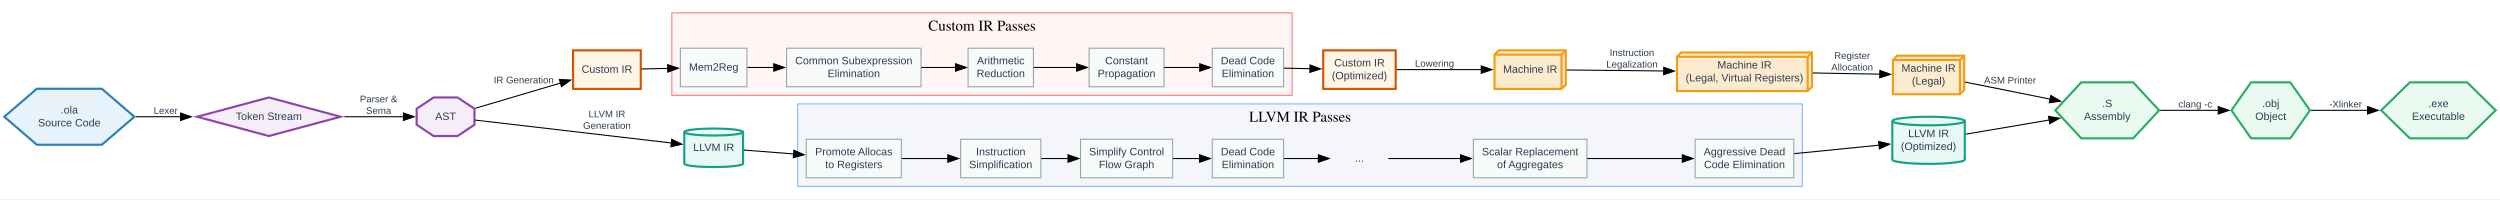
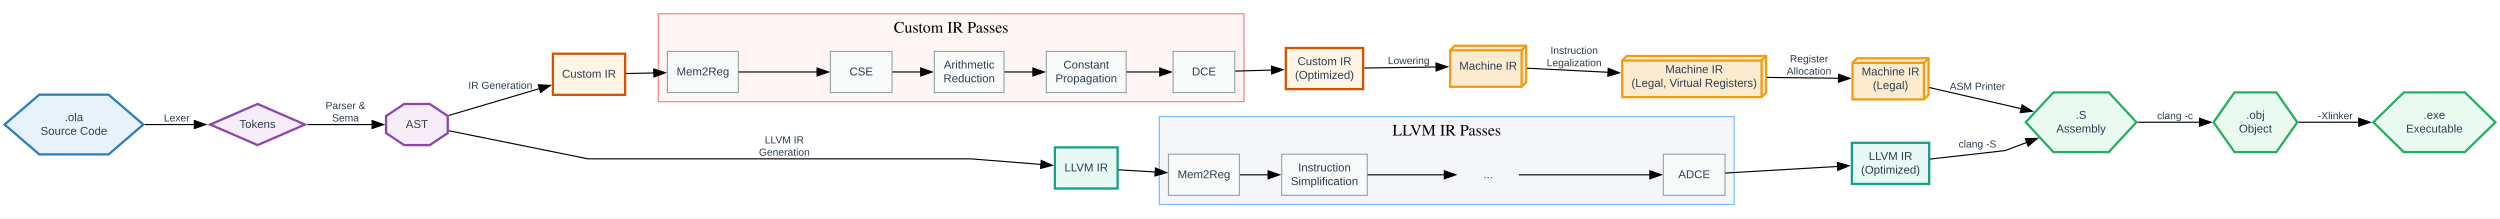
- <svg xmlns="http://www.w3.org/2000/svg" width="2334pt" height="186pt" viewBox="0.00 0.00 2334.12 186.00">
-   <g id="graph0" class="graph" transform="scale(1 1) rotate(0) translate(4 182)">
-     <polygon fill="white" stroke="none" points="-4,4 -4,-182 2330.12,-182 2330.12,4 -4,4" />
+ <svg xmlns="http://www.w3.org/2000/svg" width="2188pt" height="191pt" viewBox="0.00 0.00 2188.44 191.00">
+   <g id="graph0" class="graph" transform="scale(1 1) rotate(0) translate(4 187)">
+     <polygon fill="white" stroke="none" points="-4,4 -4,-187 2184.44,-187 2184.44,4 -4,4" />
    <g id="clust1" class="cluster">
-       <polygon fill="#fff5f5" stroke="#ff7675" points="623.26,-93 623.26,-170 1202.41,-170 1202.41,-93 623.26,-93" />
-       <text text-anchor="middle" x="912.83" y="-153.4" font-family="Times,serif" font-size="14.00">Custom IR Passes</text>
+       <polygon fill="#fff5f5" stroke="#ff7675" points="572.22,-98 572.22,-175 1084.9,-175 1084.9,-98 572.22,-98" />
+       <text text-anchor="middle" x="828.56" y="-158.4" font-family="Times,serif" font-size="14.00">Custom IR Passes</text>
    </g>
    <g id="clust2" class="cluster">
-       <polygon fill="#f5f6fa" stroke="#74b9ff" points="740.73,-8 740.73,-85 1678.78,-85 1678.78,-8 740.73,-8" />
-       <text text-anchor="middle" x="1209.76" y="-68.4" font-family="Times,serif" font-size="14.00">LLVM IR Passes</text>
+       <polygon fill="#f5f6fa" stroke="#74b9ff" points="1010.84,-8 1010.84,-85 1514.03,-85 1514.03,-8 1010.84,-8" />
+       <text text-anchor="middle" x="1262.44" y="-68.4" font-family="Times,serif" font-size="14.00">LLVM IR Passes</text>
    </g>
    <g id="node1" class="node">
-       <polygon fill="#e7f2fa" stroke="#2980b9" stroke-width="2" points="121.44,-73 91.08,-99.13 30.36,-99.13 0,-73 30.36,-46.87 91.08,-46.87 121.44,-73" />
-       <text text-anchor="middle" x="60.72" y="-76" font-family="Arial" font-size="10.00" fill="#2c3e50">.ola</text>
-       <text text-anchor="middle" x="60.72" y="-64" font-family="Arial" font-size="10.00" fill="#2c3e50">Source Code</text>
+       <polygon fill="#e7f2fa" stroke="#2980b9" stroke-width="2" points="121.44,-78 91.08,-104.13 30.36,-104.13 0,-78 30.36,-51.87 91.08,-51.87 121.44,-78" />
+       <text text-anchor="middle" x="60.72" y="-81" font-family="Arial" font-size="10.00" fill="#2c3e50">.ola</text>
+       <text text-anchor="middle" x="60.72" y="-69" font-family="Arial" font-size="10.00" fill="#2c3e50">Source Code</text>
    </g>
    <g id="node2" class="node">
-       <polygon fill="#f5eef8" stroke="#8e44ad" stroke-width="2" points="246.97,-91 179.96,-73 246.97,-55 313.99,-73 246.97,-91" />
-       <text text-anchor="middle" x="246.97" y="-70" font-family="Arial" font-size="10.00" fill="#2c3e50">Token Stream</text>
+       <polygon fill="#f5eef8" stroke="#8e44ad" stroke-width="2" points="221.45,-96 179.96,-78 221.45,-60 262.95,-78 221.45,-96" />
+       <text text-anchor="middle" x="221.45" y="-75" font-family="Arial" font-size="10.00" fill="#2c3e50">Tokens</text>
+     </g>
+     <g id="edge8" class="edge">
+       <path fill="none" stroke="black" d="M122.64,-78C136.98,-78 152.18,-78 166.2,-78" />
+       <polygon fill="black" stroke="black" points="166.15,-81.5 176.15,-78 166.15,-74.5 166.15,-81.5" />
+       <text text-anchor="middle" x="150.7" y="-80.7" font-family="Arial" font-size="9.00" fill="#2c3e50">Lexer</text>
+     </g>
+     <g id="node3" class="node">
+       <polygon fill="#f5eef8" stroke="#8e44ad" stroke-width="2" points="387.96,-70.54 387.96,-85.46 372.14,-96 349.77,-96 333.96,-85.46 333.96,-70.54 349.77,-60 372.14,-60 387.96,-70.54" />
+       <text text-anchor="middle" x="360.96" y="-75" font-family="Arial" font-size="10.00" fill="#2c3e50">AST</text>
+     </g>
+     <g id="edge9" class="edge">
+       <path fill="none" stroke="black" d="M265.21,-78C283.36,-78 304.34,-78 321.94,-78" />
+       <polygon fill="black" stroke="black" points="321.72,-81.5 331.72,-78 321.72,-74.5 321.72,-81.5" />
+       <text text-anchor="middle" x="298.45" y="-91.5" font-family="Arial" font-size="9.00" fill="#2c3e50">Parser &amp;</text>
+       <text text-anchor="middle" x="298.45" y="-80.7" font-family="Arial" font-size="9.00" fill="#2c3e50">Sema</text>
+     </g>
+     <g id="node4" class="node">
+       <polygon fill="#fef5e7" stroke="#d35400" stroke-width="2" points="543.22,-140 479.99,-140 479.99,-104 543.22,-104 543.22,-140" />
+       <text text-anchor="middle" x="511.6" y="-119" font-family="Arial" font-size="10.00" fill="#2c3e50">Custom IR</text>
+     </g>
+     <g id="edge10" class="edge">
+       <path fill="none" stroke="black" d="M388.88,-85.97C411.03,-92.53 442.83,-101.94 468.37,-109.5" />
+       <polygon fill="black" stroke="black" points="467.22,-112.81 477.8,-112.29 469.2,-106.1 467.22,-112.81" />
+       <text text-anchor="middle" x="433.97" y="-109.21" font-family="Arial" font-size="9.00" fill="#2c3e50">IR Generation</text>
+     </g>
+     <g id="node6" class="node">
+       <polygon fill="#e8f8f5" stroke="#16a085" stroke-width="2" points="974.32,-58 919.42,-58 919.42,-22 974.32,-22 974.32,-58" />
+       <text text-anchor="middle" x="946.87" y="-37" font-family="Arial" font-size="10.00" fill="#2c3e50">LLVM IR</text>
    </g>
    <g id="edge11" class="edge">
-       <path fill="none" stroke="black" d="M122.82,-73C136.29,-73 150.77,-73 164.89,-73" />
-       <polygon fill="black" stroke="black" points="164.6,-76.5 174.6,-73 164.6,-69.5 164.6,-76.5" />
-       <text text-anchor="middle" x="150.7" y="-75.7" font-family="Arial" font-size="9.00" fill="#2c3e50">Lexer</text>
-     </g>
-     <g id="node3" class="node">
-       <polygon fill="#f5eef8" stroke="#8e44ad" stroke-width="2" points="439,-65.54 439,-80.46 423.18,-91 400.82,-91 385,-80.46 385,-65.54 400.82,-55 423.18,-55 439,-65.54" />
-       <text text-anchor="middle" x="412" y="-70" font-family="Arial" font-size="10.00" fill="#2c3e50">AST</text>
+       <path fill="none" stroke="black" d="M388.88,-72.57C431.71,-63.92 510.6,-48 510.6,-48 510.6,-48 510.6,-48 845.39,-48 845.39,-48 879.02,-45.32 907.37,-43.07" />
+       <polygon fill="black" stroke="black" points="907.48,-46.57 917.17,-42.29 906.93,-39.59 907.48,-46.57" />
+       <text text-anchor="middle" x="682.61" y="-61.5" font-family="Arial" font-size="9.00" fill="#2c3e50">LLVM IR</text>
+       <text text-anchor="middle" x="682.61" y="-50.7" font-family="Arial" font-size="9.00" fill="#2c3e50">Generation</text>
+     </g>
+     <g id="node14" class="node">
+       <polygon fill="#f8f9f9" stroke="#95a5a6" points="642.35,-142 580.22,-142 580.22,-106 642.35,-106 642.35,-142" />
+       <text text-anchor="middle" x="611.28" y="-121" font-family="Arial" font-size="10.00" fill="#2c3e50">Mem2Reg</text>
    </g>
    <g id="edge12" class="edge">
-       <path fill="none" stroke="black" d="M317.58,-73C336.53,-73 356.34,-73 372.83,-73" />
-       <polygon fill="black" stroke="black" points="372.67,-76.5 382.67,-73 372.67,-69.5 372.67,-76.5" />
-       <text text-anchor="middle" x="349.49" y="-86.5" font-family="Arial" font-size="9.00" fill="#2c3e50">Parser &amp;</text>
-       <text text-anchor="middle" x="349.49" y="-75.7" font-family="Arial" font-size="9.00" fill="#2c3e50">Sema</text>
-     </g>
-     <g id="node4" class="node">
-       <polygon fill="#fef5e7" stroke="#d35400" stroke-width="2" points="594.26,-135 531.03,-135 531.03,-99 594.26,-99 594.26,-135" />
-       <text text-anchor="middle" x="562.65" y="-114" font-family="Arial" font-size="10.00" fill="#2c3e50">Custom IR</text>
+       <path fill="none" stroke="black" d="M544.05,-122.64C551.86,-122.8 560.35,-122.98 568.56,-123.15" />
+       <polygon fill="black" stroke="black" points="568.31,-126.64 578.38,-123.35 568.46,-119.64 568.31,-126.64" />
+     </g>
+     <g id="node5" class="node">
+       <polygon fill="#fef5e7" stroke="#d35400" stroke-width="2" points="1189.26,-145 1121.58,-145 1121.58,-109 1189.26,-109 1189.26,-145" />
+       <text text-anchor="middle" x="1155.42" y="-130" font-family="Arial" font-size="10.00" fill="#2c3e50">Custom IR</text>
+       <text text-anchor="middle" x="1155.42" y="-118" font-family="Arial" font-size="10.00" fill="#2c3e50">(Optimized)</text>
+     </g>
+     <g id="node8" class="node">
+       <polygon fill="#fdebd0" stroke="#f39c12" stroke-width="2" points="1331.98,-147 1269.4,-147 1265.4,-143 1265.4,-111 1327.98,-111 1331.98,-115 1331.98,-147" />
+       <polyline fill="none" stroke="#f39c12" stroke-width="2" points="1327.98,-143 1265.4,-143" />
+       <polyline fill="none" stroke="#f39c12" stroke-width="2" points="1327.98,-143 1327.98,-111" />
+       <polyline fill="none" stroke="#f39c12" stroke-width="2" points="1327.98,-143 1331.98,-147" />
+       <text text-anchor="middle" x="1298.69" y="-126" font-family="Arial" font-size="10.00" fill="#2c3e50">Machine IR</text>
+     </g>
+     <g id="edge14" class="edge">
+       <path fill="none" stroke="black" d="M1190.26,-127.48C1209.18,-127.75 1232.99,-128.08 1253.38,-128.37" />
+       <polygon fill="black" stroke="black" points="1253.05,-131.87 1263.1,-128.51 1253.15,-124.87 1253.05,-131.87" />
+       <text text-anchor="middle" x="1229.14" y="-130.94" font-family="Arial" font-size="9.00" fill="#2c3e50">Lowering</text>
+     </g>
+     <g id="node19" class="node">
+       <polygon fill="#f8f9f9" stroke="#95a5a6" points="1080.97,-52 1018.84,-52 1018.84,-16 1080.97,-16 1080.97,-52" />
+       <text text-anchor="middle" x="1049.9" y="-31" font-family="Arial" font-size="10.00" fill="#2c3e50">Mem2Reg</text>
+     </g>
+     <g id="edge18" class="edge">
+       <path fill="none" stroke="black" d="M975.21,-38.38C985.08,-37.79 996.46,-37.11 1007.28,-36.47" />
+       <polygon fill="black" stroke="black" points="1007.41,-39.97 1017.18,-35.88 1006.99,-32.98 1007.41,-39.97" />
+     </g>
+     <g id="node7" class="node">
+       <polygon fill="#e8f8f5" stroke="#16a085" stroke-width="2" points="1684.75,-62 1617.08,-62 1617.08,-26 1684.75,-26 1684.75,-62" />
+       <text text-anchor="middle" x="1650.92" y="-47" font-family="Arial" font-size="10.00" fill="#2c3e50">LLVM IR</text>
+       <text text-anchor="middle" x="1650.92" y="-35" font-family="Arial" font-size="10.00" fill="#2c3e50">(Optimized)</text>
+     </g>
+     <g id="node11" class="node">
+       <polygon fill="#eafaf1" stroke="#27ae60" stroke-width="2" points="1866.17,-80 1841.95,-106.13 1793.49,-106.13 1769.27,-80 1793.49,-53.87 1841.95,-53.87 1866.17,-80" />
+       <text text-anchor="middle" x="1817.72" y="-83" font-family="Arial" font-size="10.00" fill="#2c3e50">.S</text>
+       <text text-anchor="middle" x="1817.72" y="-71" font-family="Arial" font-size="10.00" fill="#2c3e50">Assembly</text>
+     </g>
+     <g id="edge20" class="edge">
+       <path fill="none" stroke="black" d="M1685.55,-47.79C1714.37,-51.04 1751.27,-55.2 1751.27,-55.2 1751.27,-55.2 1759.52,-58.33 1770.18,-62.36" />
+       <polygon fill="black" stroke="black" points="1768.92,-65.63 1779.51,-65.9 1771.4,-59.09 1768.92,-65.63" />
+       <text text-anchor="middle" x="1727.01" y="-57.9" font-family="Arial" font-size="9.00" fill="#2c3e50">clang -S</text>
+     </g>
+     <g id="node9" class="node">
+       <polygon fill="#fdebd0" stroke="#f39c12" stroke-width="2" points="1542.06,-138 1420.01,-138 1416.01,-134 1416.01,-102 1538.06,-102 1542.06,-106 1542.06,-138" />
+       <polyline fill="none" stroke="#f39c12" stroke-width="2" points="1538.06,-134 1416.01,-134" />
+       <polyline fill="none" stroke="#f39c12" stroke-width="2" points="1538.06,-134 1538.06,-102" />
+       <polyline fill="none" stroke="#f39c12" stroke-width="2" points="1538.06,-134 1542.06,-138" />
+       <text text-anchor="middle" x="1479.03" y="-123" font-family="Arial" font-size="10.00" fill="#2c3e50">Machine IR</text>
+       <text text-anchor="middle" x="1479.03" y="-111" font-family="Arial" font-size="10.00" fill="#2c3e50">(Legal, Virtual Registers)</text>
+     </g>
+     <g id="edge15" class="edge">
+       <path fill="none" stroke="black" d="M1332.81,-127.33C1352.82,-126.32 1379.15,-124.99 1403.9,-123.74" />
+       <polygon fill="black" stroke="black" points="1403.8,-127.25 1413.61,-123.25 1403.45,-120.26 1403.8,-127.25" />
+       <text text-anchor="middle" x="1373.99" y="-139.84" font-family="Arial" font-size="9.00" fill="#2c3e50">Instruction</text>
+       <text text-anchor="middle" x="1373.99" y="-129.04" font-family="Arial" font-size="9.00" fill="#2c3e50">Legalization</text>
+     </g>
+     <g id="node10" class="node">
+       <polygon fill="#fdebd0" stroke="#f39c12" stroke-width="2" points="1684.2,-136 1621.63,-136 1617.63,-132 1617.63,-100 1680.2,-100 1684.2,-104 1684.2,-136" />
+       <polyline fill="none" stroke="#f39c12" stroke-width="2" points="1680.2,-132 1617.63,-132" />
+       <polyline fill="none" stroke="#f39c12" stroke-width="2" points="1680.2,-132 1680.2,-100" />
+       <polyline fill="none" stroke="#f39c12" stroke-width="2" points="1680.2,-132 1684.2,-136" />
+       <text text-anchor="middle" x="1650.92" y="-121" font-family="Arial" font-size="10.00" fill="#2c3e50">Machine IR</text>
+       <text text-anchor="middle" x="1650.92" y="-109" font-family="Arial" font-size="10.00" fill="#2c3e50">(Legal)</text>
+     </g>
+     <g id="edge16" class="edge">
+       <path fill="none" stroke="black" d="M1542.81,-119.26C1563.63,-119.02 1586.36,-118.75 1605.5,-118.52" />
+       <polygon fill="black" stroke="black" points="1605.44,-122.02 1615.4,-118.41 1605.36,-115.02 1605.44,-122.02" />
+       <text text-anchor="middle" x="1579.57" y="-132.5" font-family="Arial" font-size="9.00" fill="#2c3e50">Register</text>
+       <text text-anchor="middle" x="1579.57" y="-121.7" font-family="Arial" font-size="9.00" fill="#2c3e50">Allocation</text>
+     </g>
+     <g id="edge17" class="edge">
+       <path fill="none" stroke="black" d="M1684.87,-110.4C1707.97,-105.08 1739.29,-97.85 1765.61,-91.79" />
+       <polygon fill="black" stroke="black" points="1766.11,-95.26 1775.07,-89.6 1764.53,-88.44 1766.11,-95.26" />
+       <text text-anchor="middle" x="1727.01" y="-108.41" font-family="Arial" font-size="9.00" fill="#2c3e50">ASM Printer</text>
+     </g>
+     <g id="node12" class="node">
+       <polygon fill="#eafaf1" stroke="#27ae60" stroke-width="2" points="2007.01,-80 1988.68,-106.13 1952.02,-106.13 1933.69,-80 1952.02,-53.87 1988.68,-53.87 2007.01,-80" />
+       <text text-anchor="middle" x="1970.35" y="-83" font-family="Arial" font-size="10.00" fill="#2c3e50">.obj</text>
+       <text text-anchor="middle" x="1970.35" y="-71" font-family="Arial" font-size="10.00" fill="#2c3e50">Object</text>
+     </g>
+     <g id="edge21" class="edge">
+       <path fill="none" stroke="black" d="M1867.21,-80C1884.71,-80 1904.42,-80 1921.84,-80" />
+       <polygon fill="black" stroke="black" points="1921.39,-83.5 1931.39,-80 1921.39,-76.5 1921.39,-83.5" />
+       <text text-anchor="middle" x="1899.93" y="-82.7" font-family="Arial" font-size="9.00" fill="#2c3e50">clang -c</text>
+     </g>
+     <g id="node13" class="node">
+       <polygon fill="#eafaf1" stroke="#27ae60" stroke-width="2" points="2180.44,-80 2153.71,-106.13 2100.25,-106.13 2073.52,-80 2100.25,-53.87 2153.71,-53.87 2180.44,-80" />
+       <text text-anchor="middle" x="2126.98" y="-83" font-family="Arial" font-size="10.00" fill="#2c3e50">.exe</text>
+       <text text-anchor="middle" x="2126.98" y="-71" font-family="Arial" font-size="10.00" fill="#2c3e50">Executable</text>
+     </g>
+     <g id="edge22" class="edge">
+       <path fill="none" stroke="black" d="M2008,-80C2023.82,-80 2042.83,-80 2060.91,-80" />
+       <polygon fill="black" stroke="black" points="2060.81,-83.5 2070.81,-80 2060.81,-76.5 2060.81,-83.5" />
+       <text text-anchor="middle" x="2040.27" y="-82.7" font-family="Arial" font-size="9.00" fill="#2c3e50">-Xlinker</text>
+     </g>
+     <g id="node15" class="node">
+       <polygon fill="#f8f9f9" stroke="#95a5a6" points="776.88,-142 722.88,-142 722.88,-106 776.88,-106 776.88,-142" />
+       <text text-anchor="middle" x="749.88" y="-121" font-family="Arial" font-size="10.00" fill="#2c3e50">CSE</text>
+     </g>
+     <g id="edge1" class="edge">
+       <path fill="none" stroke="black" d="M642.6,-124C662.89,-124 689.74,-124 711.38,-124" />
+       <polygon fill="black" stroke="black" points="711.27,-127.5 721.27,-124 711.27,-120.5 711.27,-127.5" />
+     </g>
+     <g id="node16" class="node">
+       <polygon fill="#f8f9f9" stroke="#95a5a6" points="874.91,-142 813.88,-142 813.88,-106 874.91,-106 874.91,-142" />
+       <text text-anchor="middle" x="844.39" y="-127" font-family="Arial" font-size="10.00" fill="#2c3e50">Arithmetic</text>
+       <text text-anchor="middle" x="844.39" y="-115" font-family="Arial" font-size="10.00" fill="#2c3e50">Reduction</text>
+     </g>
+     <g id="edge2" class="edge">
+       <path fill="none" stroke="black" d="M777.14,-124C784.93,-124 793.65,-124 802.14,-124" />
+       <polygon fill="black" stroke="black" points="801.96,-127.5 811.96,-124 801.96,-120.5 801.96,-127.5" />
+     </g>
+     <g id="node17" class="node">
+       <polygon fill="#f8f9f9" stroke="#95a5a6" points="981.84,-142 911.91,-142 911.91,-106 981.84,-106 981.84,-142" />
+       <text text-anchor="middle" x="946.87" y="-127" font-family="Arial" font-size="10.00" fill="#2c3e50">Constant</text>
+       <text text-anchor="middle" x="946.87" y="-115" font-family="Arial" font-size="10.00" fill="#2c3e50">Propagation</text>
+     </g>
+     <g id="edge3" class="edge">
+       <path fill="none" stroke="black" d="M875.27,-124C883.14,-124 891.82,-124 900.32,-124" />
+       <polygon fill="black" stroke="black" points="900.19,-127.5 910.19,-124 900.19,-120.5 900.19,-127.5" />
+     </g>
+     <g id="node18" class="node">
+       <polygon fill="#f8f9f9" stroke="#95a5a6" points="1076.9,-142 1022.9,-142 1022.9,-106 1076.9,-106 1076.9,-142" />
+       <text text-anchor="middle" x="1049.9" y="-121" font-family="Arial" font-size="10.00" fill="#2c3e50">DCE</text>
+     </g>
+     <g id="edge4" class="edge">
+       <path fill="none" stroke="black" d="M982.08,-124C991.52,-124 1001.81,-124 1011.43,-124" />
+       <polygon fill="black" stroke="black" points="1011.21,-127.5 1021.21,-124 1011.21,-120.5 1011.21,-127.5" />
    </g>
    <g id="edge13" class="edge">
-       <path fill="none" stroke="black" d="M439.92,-80.97C462.07,-87.53 493.87,-96.94 519.42,-104.5" />
-       <polygon fill="black" stroke="black" points="518.26,-107.81 528.84,-107.29 520.25,-101.1 518.26,-107.81" />
-       <text text-anchor="middle" x="485.01" y="-104.21" font-family="Arial" font-size="9.00" fill="#2c3e50">IR Generation</text>
-     </g>
-     <g id="node6" class="node">
-       <path fill="#e8f8f5" stroke="#16a085" stroke-width="2" d="M689.78,-58.73C689.78,-60.53 677.47,-62 662.33,-62 647.18,-62 634.87,-60.53 634.87,-58.73 634.87,-58.73 634.87,-29.27 634.87,-29.27 634.87,-27.47 647.18,-26 662.33,-26 677.47,-26 689.78,-27.47 689.78,-29.27 689.78,-29.27 689.78,-58.73 689.78,-58.73" />
-       <path fill="none" stroke="#16a085" stroke-width="2" d="M689.78,-58.73C689.78,-56.92 677.47,-55.45 662.33,-55.45 647.18,-55.45 634.87,-56.92 634.87,-58.73" />
-       <text text-anchor="middle" x="662.33" y="-41" font-family="Arial" font-size="10.00" fill="#2c3e50">LLVM IR</text>
-     </g>
-     <g id="edge14" class="edge">
-       <path fill="none" stroke="black" d="M439.57,-69.9C483.68,-64.75 572.18,-54.41 623.03,-48.47" />
-       <polygon fill="black" stroke="black" points="623.16,-51.98 632.68,-47.34 622.35,-45.03 623.16,-51.98" />
-       <text text-anchor="middle" x="562.65" y="-72.48" font-family="Arial" font-size="9.00" fill="#2c3e50">LLVM IR</text>
-       <text text-anchor="middle" x="562.65" y="-61.68" font-family="Arial" font-size="9.00" fill="#2c3e50">Generation</text>
-     </g>
-     <g id="node14" class="node">
-       <polygon fill="#f8f9f9" stroke="#95a5a6" points="693.39,-137 631.26,-137 631.26,-101 693.39,-101 693.39,-137" />
-       <text text-anchor="middle" x="662.33" y="-116" font-family="Arial" font-size="10.00" fill="#2c3e50">Mem2Reg</text>
-     </g>
-     <g id="edge15" class="edge">
-       <path fill="none" stroke="black" d="M595.09,-117.64C602.9,-117.8 611.39,-117.98 619.61,-118.15" />
-       <polygon fill="black" stroke="black" points="619.36,-121.64 629.43,-118.35 619.5,-114.64 619.36,-121.64" />
-     </g>
-     <g id="node5" class="node">
-       <polygon fill="#fef5e7" stroke="#d35400" stroke-width="2" points="1299.08,-135 1231.41,-135 1231.41,-99 1299.08,-99 1299.08,-135" />
-       <text text-anchor="middle" x="1265.25" y="-120" font-family="Arial" font-size="10.00" fill="#2c3e50">Custom IR</text>
-       <text text-anchor="middle" x="1265.25" y="-108" font-family="Arial" font-size="10.00" fill="#2c3e50">(Optimized)</text>
-     </g>
-     <g id="node8" class="node">
-       <polygon fill="#fdebd0" stroke="#f39c12" stroke-width="2" points="1457.92,-135 1395.34,-135 1391.34,-131 1391.34,-99 1453.92,-99 1457.92,-103 1457.92,-135" />
-       <polyline fill="none" stroke="#f39c12" stroke-width="2" points="1453.92,-131 1391.34,-131" />
-       <polyline fill="none" stroke="#f39c12" stroke-width="2" points="1453.92,-131 1453.92,-99" />
-       <polyline fill="none" stroke="#f39c12" stroke-width="2" points="1453.92,-131 1457.92,-135" />
-       <text text-anchor="middle" x="1424.63" y="-114" font-family="Arial" font-size="10.00" fill="#2c3e50">Machine IR</text>
-     </g>
-     <g id="edge17" class="edge">
-       <path fill="none" stroke="black" d="M1300.01,-117C1323.09,-117 1353.92,-117 1379.02,-117" />
-       <polygon fill="black" stroke="black" points="1378.95,-120.5 1388.95,-117 1378.95,-113.5 1378.95,-120.5" />
-       <text text-anchor="middle" x="1335.34" y="-119.7" font-family="Arial" font-size="9.00" fill="#2c3e50">Lowering</text>
-     </g>
-     <g id="node19" class="node">
-       <polygon fill="#f8f9f9" stroke="#95a5a6" points="837.54,-52 748.73,-52 748.73,-16 837.54,-16 837.54,-52" />
-       <text text-anchor="middle" x="793.14" y="-37" font-family="Arial" font-size="10.00" fill="#2c3e50">Promote Allocas</text>
-       <text text-anchor="middle" x="793.14" y="-25" font-family="Arial" font-size="10.00" fill="#2c3e50">to Registers</text>
-     </g>
-     <g id="edge21" class="edge">
-       <path fill="none" stroke="black" d="M690.64,-41.88C704.13,-40.83 720.92,-39.53 736.93,-38.29" />
-       <polygon fill="black" stroke="black" points="737.18,-41.78 746.88,-37.51 736.64,-34.8 737.18,-41.78" />
-     </g>
-     <g id="node7" class="node">
-       <path fill="#e8f8f5" stroke="#16a085" stroke-width="2" d="M1830.43,-69C1830.43,-71.21 1815.26,-73 1796.59,-73 1777.92,-73 1762.75,-71.21 1762.75,-69 1762.75,-69 1762.75,-33 1762.75,-33 1762.75,-30.79 1777.92,-29 1796.59,-29 1815.26,-29 1830.43,-30.79 1830.43,-33 1830.43,-33 1830.43,-69 1830.43,-69" />
-       <path fill="none" stroke="#16a085" stroke-width="2" d="M1830.43,-69C1830.43,-66.79 1815.26,-65 1796.59,-65 1777.92,-65 1762.75,-66.79 1762.75,-69" />
-       <text text-anchor="middle" x="1796.59" y="-54" font-family="Arial" font-size="10.00" fill="#2c3e50">LLVM IR</text>
-       <text text-anchor="middle" x="1796.59" y="-42" font-family="Arial" font-size="10.00" fill="#2c3e50">(Optimized)</text>
-     </g>
-     <g id="node11" class="node">
-       <polygon fill="#eafaf1" stroke="#27ae60" stroke-width="2" points="2011.85,-79 1987.62,-105.13 1939.17,-105.13 1914.94,-79 1939.17,-52.87 1987.62,-52.87 2011.85,-79" />
-       <text text-anchor="middle" x="1963.39" y="-82" font-family="Arial" font-size="10.00" fill="#2c3e50">.S</text>
-       <text text-anchor="middle" x="1963.39" y="-70" font-family="Arial" font-size="10.00" fill="#2c3e50">Assembly</text>
-     </g>
-     <g id="edge23" class="edge">
-       <path fill="none" stroke="black" d="M1831.34,-56.73C1853.82,-60.55 1883.82,-65.65 1909.44,-70" />
-       <polygon fill="black" stroke="black" points="1908.56,-73.4 1919,-71.63 1909.73,-66.5 1908.56,-73.4" />
-     </g>
-     <g id="node9" class="node">
-       <polygon fill="#fdebd0" stroke="#f39c12" stroke-width="2" points="1687.73,-133 1565.69,-133 1561.69,-129 1561.69,-97 1683.73,-97 1687.73,-101 1687.73,-133" />
-       <polyline fill="none" stroke="#f39c12" stroke-width="2" points="1683.73,-129 1561.69,-129" />
-       <polyline fill="none" stroke="#f39c12" stroke-width="2" points="1683.73,-129 1683.73,-97" />
-       <polyline fill="none" stroke="#f39c12" stroke-width="2" points="1683.73,-129 1687.73,-133" />
-       <text text-anchor="middle" x="1624.71" y="-118" font-family="Arial" font-size="10.00" fill="#2c3e50">Machine IR</text>
-       <text text-anchor="middle" x="1624.71" y="-106" font-family="Arial" font-size="10.00" fill="#2c3e50">(Legal, Virtual Registers)</text>
-     </g>
-     <g id="edge18" class="edge">
-       <path fill="none" stroke="black" d="M1458.78,-116.67C1483.5,-116.42 1518.24,-116.06 1549.46,-115.75" />
-       <polygon fill="black" stroke="black" points="1549.31,-119.25 1559.27,-115.65 1549.23,-112.25 1549.31,-119.25" />
-       <text text-anchor="middle" x="1519.67" y="-129.74" font-family="Arial" font-size="9.00" fill="#2c3e50">Instruction</text>
-       <text text-anchor="middle" x="1519.67" y="-118.94" font-family="Arial" font-size="9.00" fill="#2c3e50">Legalization</text>
-     </g>
-     <g id="node10" class="node">
-       <polygon fill="#fdebd0" stroke="#f39c12" stroke-width="2" points="1829.88,-130 1767.3,-130 1763.3,-126 1763.3,-94 1825.88,-94 1829.88,-98 1829.88,-130" />
-       <polyline fill="none" stroke="#f39c12" stroke-width="2" points="1825.88,-126 1763.3,-126" />
-       <polyline fill="none" stroke="#f39c12" stroke-width="2" points="1825.88,-126 1825.88,-94" />
-       <polyline fill="none" stroke="#f39c12" stroke-width="2" points="1825.88,-126 1829.88,-130" />
-       <text text-anchor="middle" x="1796.59" y="-115" font-family="Arial" font-size="10.00" fill="#2c3e50">Machine IR</text>
-       <text text-anchor="middle" x="1796.59" y="-103" font-family="Arial" font-size="10.00" fill="#2c3e50">(Legal)</text>
+       <path fill="none" stroke="black" d="M1077.29,-124.76C1087.07,-125.05 1098.46,-125.38 1109.43,-125.7" />
+       <polygon fill="black" stroke="black" points="1109.02,-129.19 1119.12,-125.98 1109.23,-122.19 1109.02,-129.19" />
+     </g>
+     <g id="node20" class="node">
+       <polygon fill="#f8f9f9" stroke="#95a5a6" points="1192.88,-52 1117.97,-52 1117.97,-16 1192.88,-16 1192.88,-52" />
+       <text text-anchor="middle" x="1155.42" y="-37" font-family="Arial" font-size="10.00" fill="#2c3e50">Instruction</text>
+       <text text-anchor="middle" x="1155.42" y="-25" font-family="Arial" font-size="10.00" fill="#2c3e50">Simplification</text>
+     </g>
+     <g id="edge5" class="edge">
+       <path fill="none" stroke="black" d="M1081.4,-34C1089.19,-34 1097.76,-34 1106.2,-34" />
+       <polygon fill="black" stroke="black" points="1106.04,-37.5 1116.04,-34 1106.04,-30.5 1106.04,-37.5" />
+     </g>
+     <g id="node21" class="node">
+       <text text-anchor="middle" x="1298.69" y="-31" font-family="Arial" font-size="10.00" fill="#2c3e50">...</text>
+     </g>
+     <g id="edge6" class="edge">
+       <path fill="none" stroke="black" d="M1193.17,-34C1213.9,-34 1239.74,-34 1260.54,-34" />
+       <polygon fill="black" stroke="black" points="1260.31,-37.5 1270.31,-34 1260.31,-30.5 1260.31,-37.5" />
+     </g>
+     <g id="node22" class="node">
+       <polygon fill="#f8f9f9" stroke="#95a5a6" points="1506.03,-52 1452.03,-52 1452.03,-16 1506.03,-16 1506.03,-52" />
+       <text text-anchor="middle" x="1479.03" y="-31" font-family="Arial" font-size="10.00" fill="#2c3e50">ADCE</text>
+     </g>
+     <g id="edge7" class="edge">
+       <path fill="none" stroke="black" d="M1325.62,-34C1355.78,-34 1405.83,-34 1440.3,-34" />
+       <polygon fill="black" stroke="black" points="1440.27,-37.5 1450.27,-34 1440.27,-30.5 1440.27,-37.5" />
    </g>
    <g id="edge19" class="edge">
-       <path fill="none" stroke="black" d="M1688.48,-113.89C1709.3,-113.52 1732.04,-113.12 1751.18,-112.78" />
-       <polygon fill="black" stroke="black" points="1751.14,-116.29 1761.07,-112.61 1751.01,-109.29 1751.14,-116.29" />
-       <text text-anchor="middle" x="1725.24" y="-127" font-family="Arial" font-size="9.00" fill="#2c3e50">Register</text>
-       <text text-anchor="middle" x="1725.24" y="-116.2" font-family="Arial" font-size="9.00" fill="#2c3e50">Allocation</text>
-     </g>
-     <g id="edge20" class="edge">
-       <path fill="none" stroke="black" d="M1830.55,-105.4C1853.29,-100.85 1884.02,-94.69 1910.08,-89.47" />
-       <polygon fill="black" stroke="black" points="1910.71,-92.92 1919.83,-87.52 1909.33,-86.06 1910.71,-92.92" />
-       <text text-anchor="middle" x="1872.68" y="-104.03" font-family="Arial" font-size="9.00" fill="#2c3e50">ASM Printer</text>
-     </g>
-     <g id="node12" class="node">
-       <polygon fill="#eafaf1" stroke="#27ae60" stroke-width="2" points="2152.69,-79 2134.35,-105.13 2097.69,-105.13 2079.36,-79 2097.69,-52.87 2134.35,-52.87 2152.69,-79" />
-       <text text-anchor="middle" x="2116.02" y="-82" font-family="Arial" font-size="10.00" fill="#2c3e50">.obj</text>
-       <text text-anchor="middle" x="2116.02" y="-70" font-family="Arial" font-size="10.00" fill="#2c3e50">Object</text>
-     </g>
-     <g id="edge24" class="edge">
-       <path fill="none" stroke="black" d="M2012.88,-79C2030.38,-79 2050.1,-79 2067.51,-79" />
-       <polygon fill="black" stroke="black" points="2067.06,-82.5 2077.06,-79 2067.06,-75.5 2067.06,-82.5" />
-       <text text-anchor="middle" x="2045.61" y="-81.7" font-family="Arial" font-size="9.00" fill="#2c3e50">clang -c</text>
-     </g>
-     <g id="node13" class="node">
-       <polygon fill="#eafaf1" stroke="#27ae60" stroke-width="2" points="2326.12,-79 2299.39,-105.13 2245.92,-105.13 2219.19,-79 2245.92,-52.87 2299.39,-52.87 2326.12,-79" />
-       <text text-anchor="middle" x="2272.65" y="-82" font-family="Arial" font-size="10.00" fill="#2c3e50">.exe</text>
-       <text text-anchor="middle" x="2272.65" y="-70" font-family="Arial" font-size="10.00" fill="#2c3e50">Executable</text>
-     </g>
-     <g id="edge25" class="edge">
-       <path fill="none" stroke="black" d="M2153.67,-79C2169.5,-79 2188.5,-79 2206.59,-79" />
-       <polygon fill="black" stroke="black" points="2206.48,-82.5 2216.48,-79 2206.48,-75.5 2206.48,-82.5" />
-       <text text-anchor="middle" x="2185.94" y="-81.7" font-family="Arial" font-size="9.00" fill="#2c3e50">-Xlinker</text>
-     </g>
-     <g id="node15" class="node">
-       <polygon fill="#f8f9f9" stroke="#95a5a6" points="855.89,-137 730.39,-137 730.39,-101 855.89,-101 855.89,-137" />
-       <text text-anchor="middle" x="793.14" y="-122" font-family="Arial" font-size="10.00" fill="#2c3e50">Common Subexpression</text>
-       <text text-anchor="middle" x="793.14" y="-110" font-family="Arial" font-size="10.00" fill="#2c3e50">Elimination</text>
-     </g>
-     <g id="edge1" class="edge">
-       <path fill="none" stroke="black" d="M693.85,-119C701.4,-119 709.83,-119 718.47,-119" />
-       <polygon fill="black" stroke="black" points="718.41,-122.5 728.41,-119 718.41,-115.5 718.41,-122.5" />
-     </g>
-     <g id="node16" class="node">
-       <polygon fill="#f8f9f9" stroke="#95a5a6" points="960.86,-137 899.83,-137 899.83,-101 960.86,-101 960.86,-137" />
-       <text text-anchor="middle" x="930.34" y="-122" font-family="Arial" font-size="10.00" fill="#2c3e50">Arithmetic</text>
-       <text text-anchor="middle" x="930.34" y="-110" font-family="Arial" font-size="10.00" fill="#2c3e50">Reduction</text>
-     </g>
-     <g id="edge2" class="edge">
-       <path fill="none" stroke="black" d="M856.2,-119C867.08,-119 878.15,-119 888.27,-119" />
-       <polygon fill="black" stroke="black" points="888.14,-122.5 898.14,-119 888.14,-115.5 888.14,-122.5" />
-     </g>
-     <g id="node17" class="node">
-       <polygon fill="#f8f9f9" stroke="#95a5a6" points="1082.77,-137 1012.84,-137 1012.84,-101 1082.77,-101 1082.77,-137" />
-       <text text-anchor="middle" x="1047.81" y="-122" font-family="Arial" font-size="10.00" fill="#2c3e50">Constant</text>
-       <text text-anchor="middle" x="1047.81" y="-110" font-family="Arial" font-size="10.00" fill="#2c3e50">Propagation</text>
-     </g>
-     <g id="edge3" class="edge">
-       <path fill="none" stroke="black" d="M961.08,-119C973.4,-119 987.96,-119 1001.56,-119" />
-       <polygon fill="black" stroke="black" points="1001.16,-122.5 1011.16,-119 1001.16,-115.5 1001.16,-122.5" />
-     </g>
-     <g id="node18" class="node">
-       <polygon fill="#f8f9f9" stroke="#95a5a6" points="1194.41,-137 1127.82,-137 1127.82,-101 1194.41,-101 1194.41,-137" />
-       <text text-anchor="middle" x="1161.11" y="-122" font-family="Arial" font-size="10.00" fill="#2c3e50">Dead Code</text>
-       <text text-anchor="middle" x="1161.11" y="-110" font-family="Arial" font-size="10.00" fill="#2c3e50">Elimination</text>
-     </g>
-     <g id="edge4" class="edge">
-       <path fill="none" stroke="black" d="M1083.11,-119C1093.64,-119 1105.36,-119 1116.42,-119" />
-       <polygon fill="black" stroke="black" points="1116.12,-122.5 1126.12,-119 1116.12,-115.5 1116.12,-122.5" />
-     </g>
-     <g id="edge16" class="edge">
-       <path fill="none" stroke="black" d="M1194.71,-118.36C1202.49,-118.21 1210.92,-118.04 1219.15,-117.88" />
-       <polygon fill="black" stroke="black" points="1219.11,-121.38 1229.04,-117.69 1218.97,-114.39 1219.11,-121.38" />
-     </g>
-     <g id="node20" class="node">
-       <polygon fill="#f8f9f9" stroke="#95a5a6" points="967.8,-52 892.89,-52 892.89,-16 967.8,-16 967.8,-52" />
-       <text text-anchor="middle" x="930.34" y="-37" font-family="Arial" font-size="10.00" fill="#2c3e50">Instruction</text>
-       <text text-anchor="middle" x="930.34" y="-25" font-family="Arial" font-size="10.00" fill="#2c3e50">Simplification</text>
-     </g>
-     <g id="edge5" class="edge">
-       <path fill="none" stroke="black" d="M838.03,-34C851.77,-34 867,-34 881.02,-34" />
-       <polygon fill="black" stroke="black" points="880.94,-37.5 890.94,-34 880.94,-30.5 880.94,-37.5" />
-     </g>
-     <g id="node21" class="node">
-       <polygon fill="#f8f9f9" stroke="#95a5a6" points="1090.82,-52 1004.8,-52 1004.8,-16 1090.82,-16 1090.82,-52" />
-       <text text-anchor="middle" x="1047.81" y="-37" font-family="Arial" font-size="10.00" fill="#2c3e50">Simplify Control</text>
-       <text text-anchor="middle" x="1047.81" y="-25" font-family="Arial" font-size="10.00" fill="#2c3e50">Flow Graph</text>
-     </g>
-     <g id="edge6" class="edge">
-       <path fill="none" stroke="black" d="M968.19,-34C976.18,-34 984.78,-34 993.26,-34" />
-       <polygon fill="black" stroke="black" points="993.17,-37.5 1003.17,-34 993.17,-30.5 993.17,-37.5" />
-     </g>
-     <g id="node22" class="node">
-       <polygon fill="#f8f9f9" stroke="#95a5a6" points="1194.41,-52 1127.82,-52 1127.82,-16 1194.41,-16 1194.41,-52" />
-       <text text-anchor="middle" x="1161.11" y="-37" font-family="Arial" font-size="10.00" fill="#2c3e50">Dead Code</text>
-       <text text-anchor="middle" x="1161.11" y="-25" font-family="Arial" font-size="10.00" fill="#2c3e50">Elimination</text>
-     </g>
-     <g id="edge7" class="edge">
-       <path fill="none" stroke="black" d="M1091.2,-34C1099.39,-34 1107.98,-34 1116.21,-34" />
-       <polygon fill="black" stroke="black" points="1116.01,-37.5 1126.01,-34 1116.01,-30.5 1116.01,-37.5" />
-     </g>
-     <g id="node23" class="node">
-       <text text-anchor="middle" x="1265.25" y="-31" font-family="Arial" font-size="10.00" fill="#2c3e50">...</text>
-     </g>
-     <g id="edge8" class="edge">
-       <path fill="none" stroke="black" d="M1194.71,-34C1204.97,-34 1216.39,-34 1226.95,-34" />
-       <polygon fill="black" stroke="black" points="1226.9,-37.5 1236.9,-34 1226.9,-30.5 1226.9,-37.5" />
-     </g>
-     <g id="node24" class="node">
-       <polygon fill="#f8f9f9" stroke="#95a5a6" points="1477.65,-52 1371.61,-52 1371.61,-16 1477.65,-16 1477.65,-52" />
-       <text text-anchor="middle" x="1424.63" y="-37" font-family="Arial" font-size="10.00" fill="#2c3e50">Scalar Replacement</text>
-       <text text-anchor="middle" x="1424.63" y="-25" font-family="Arial" font-size="10.00" fill="#2c3e50">of Aggregates</text>
-     </g>
-     <g id="edge9" class="edge">
-       <path fill="none" stroke="black" d="M1292.23,-34C1310.62,-34 1336.1,-34 1359.73,-34" />
-       <polygon fill="black" stroke="black" points="1359.64,-37.5 1369.64,-34 1359.64,-30.5 1359.64,-37.5" />
-     </g>
-     <g id="node25" class="node">
-       <polygon fill="#f8f9f9" stroke="#95a5a6" points="1670.78,-52 1578.63,-52 1578.63,-16 1670.78,-16 1670.78,-52" />
-       <text text-anchor="middle" x="1624.71" y="-37" font-family="Arial" font-size="10.00" fill="#2c3e50">Aggressive Dead</text>
-       <text text-anchor="middle" x="1624.71" y="-25" font-family="Arial" font-size="10.00" fill="#2c3e50">Code Elimination</text>
-     </g>
-     <g id="edge10" class="edge">
-       <path fill="none" stroke="black" d="M1477.93,-34C1505.33,-34 1538.93,-34 1566.96,-34" />
-       <polygon fill="black" stroke="black" points="1566.68,-37.5 1576.68,-34 1566.68,-30.5 1566.68,-37.5" />
-     </g>
-     <g id="edge22" class="edge">
-       <path fill="none" stroke="black" d="M1671.23,-38.56C1695.84,-41.02 1726.11,-44.05 1750.63,-46.5" />
-       <polygon fill="black" stroke="black" points="1750,-49.95 1760.3,-47.47 1750.69,-42.99 1750,-49.95" />
+       <path fill="none" stroke="black" d="M1506.21,-35.54C1532.48,-37.09 1573.48,-39.5 1604.97,-41.35" />
+       <polygon fill="black" stroke="black" points="1604.4,-44.83 1614.59,-41.92 1604.81,-37.84 1604.4,-44.83" />
    </g>
  </g>
</svg>
